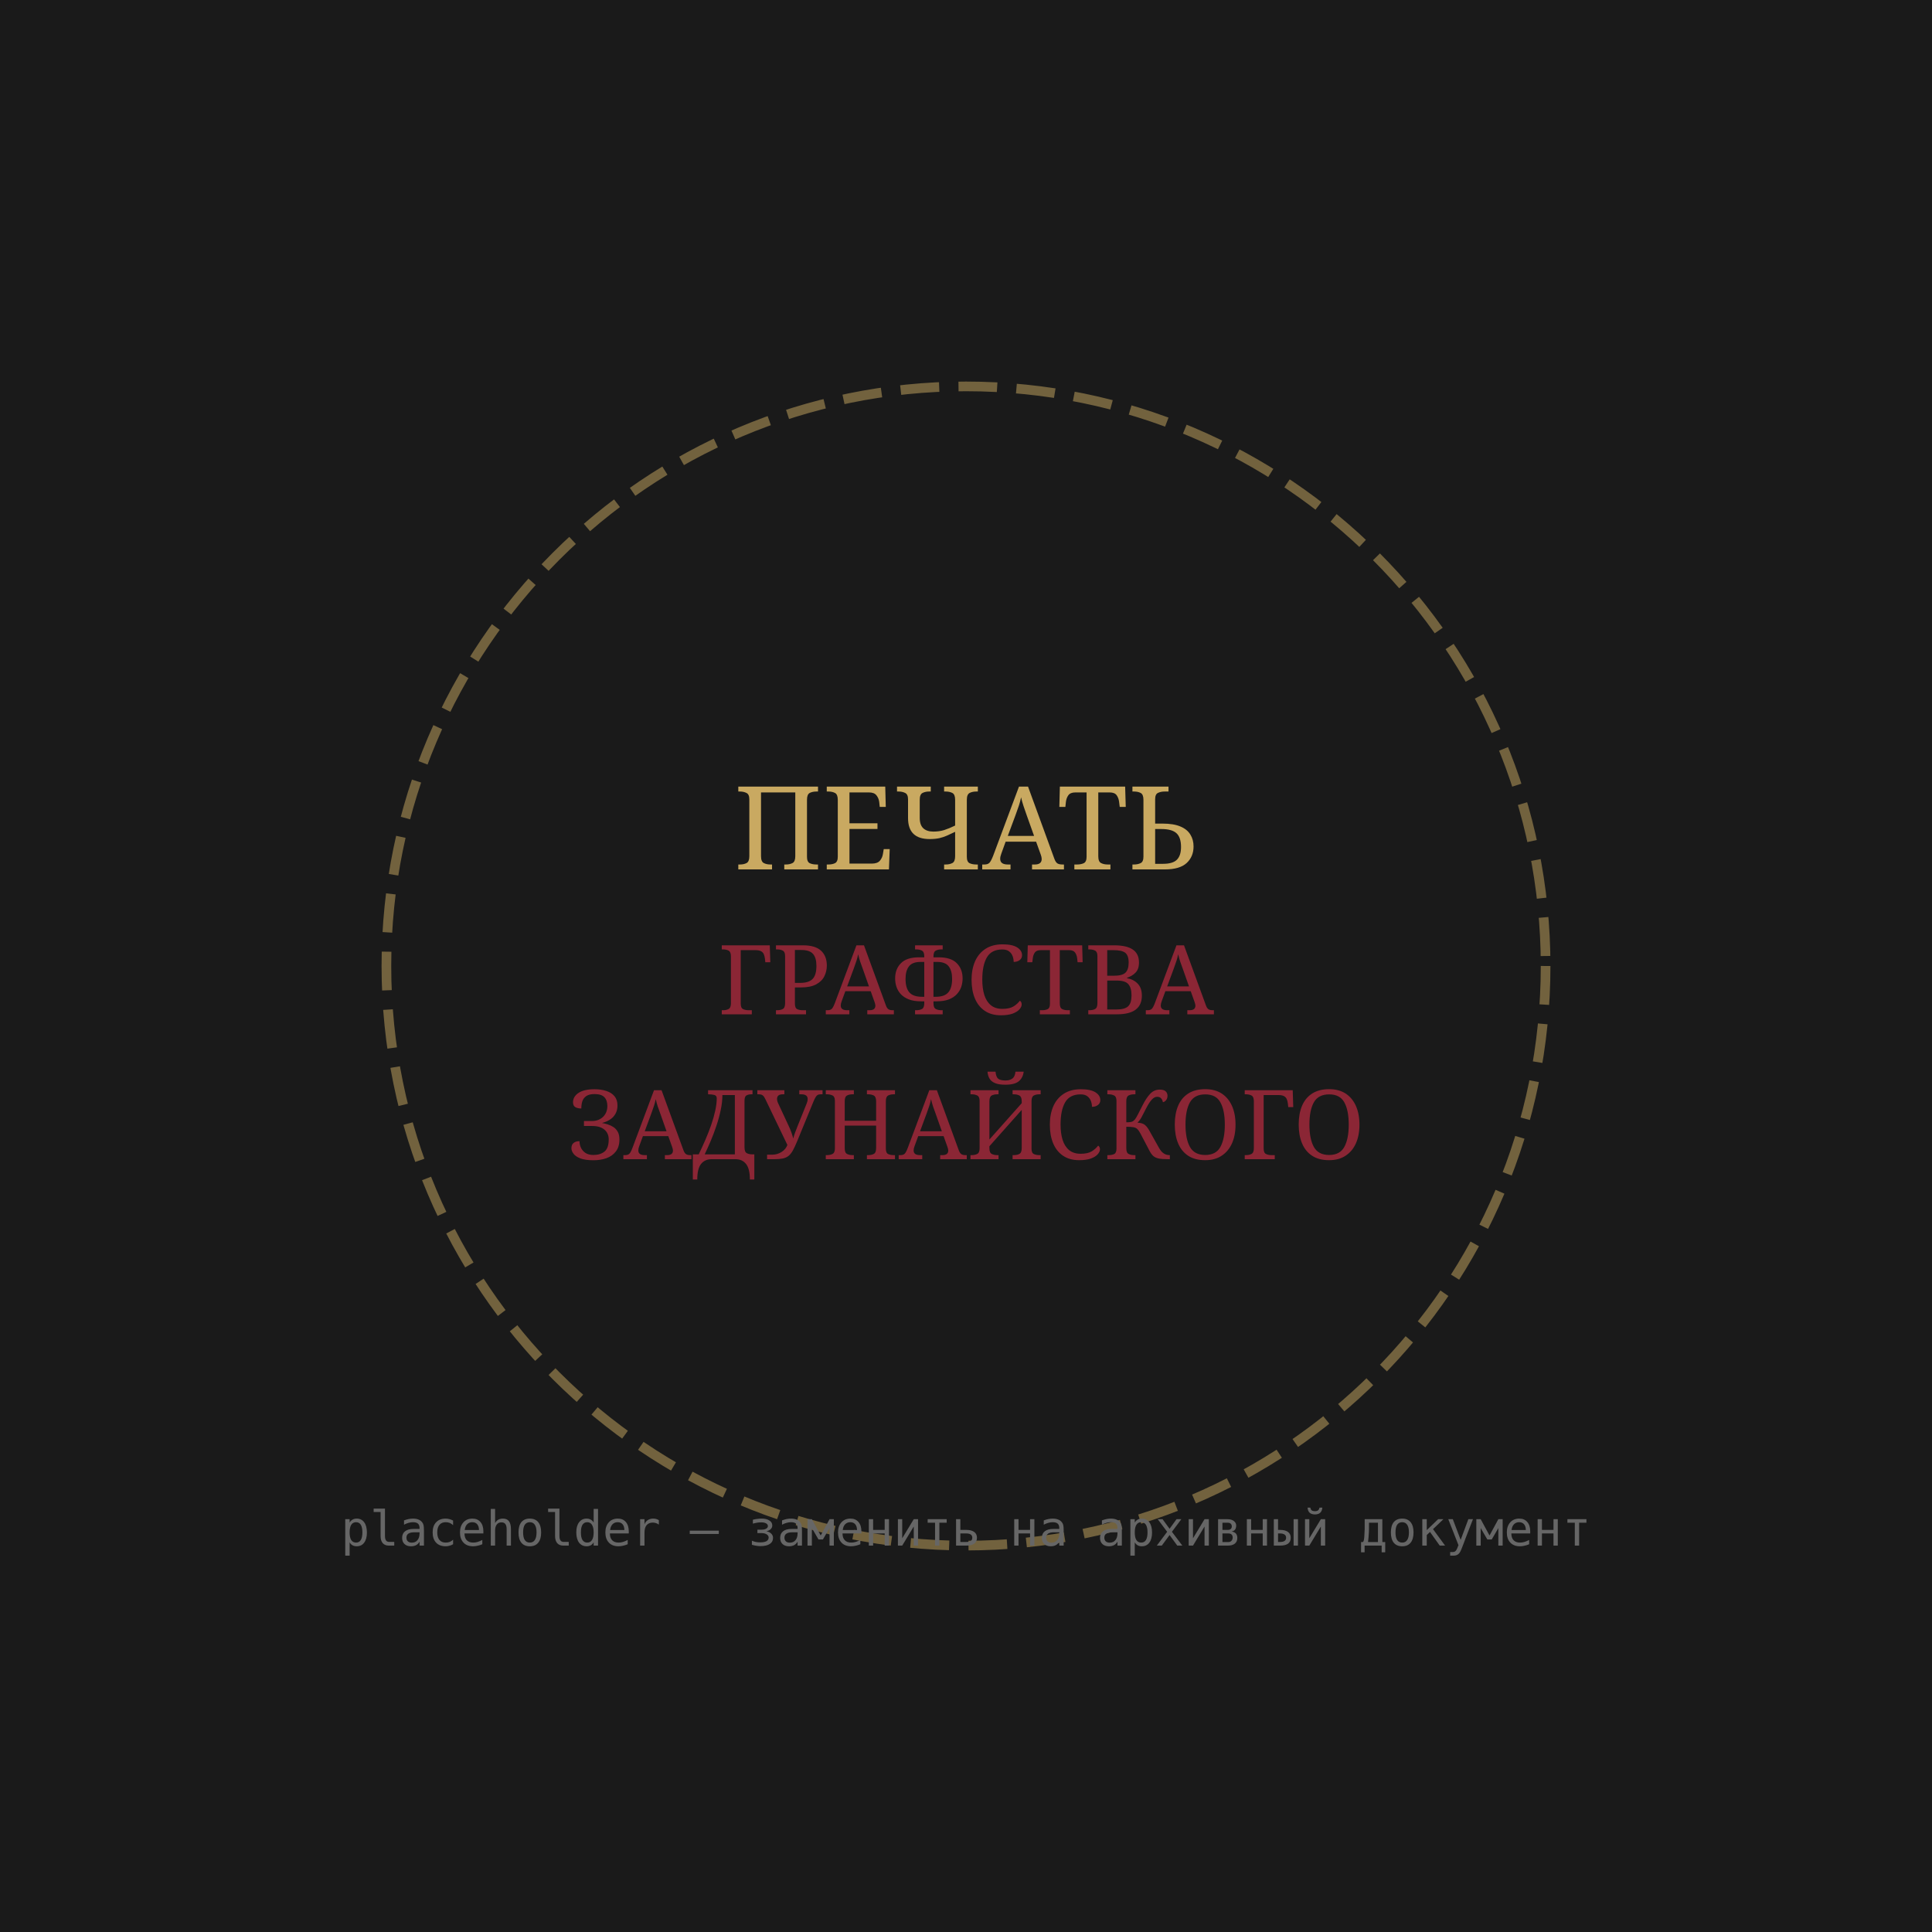
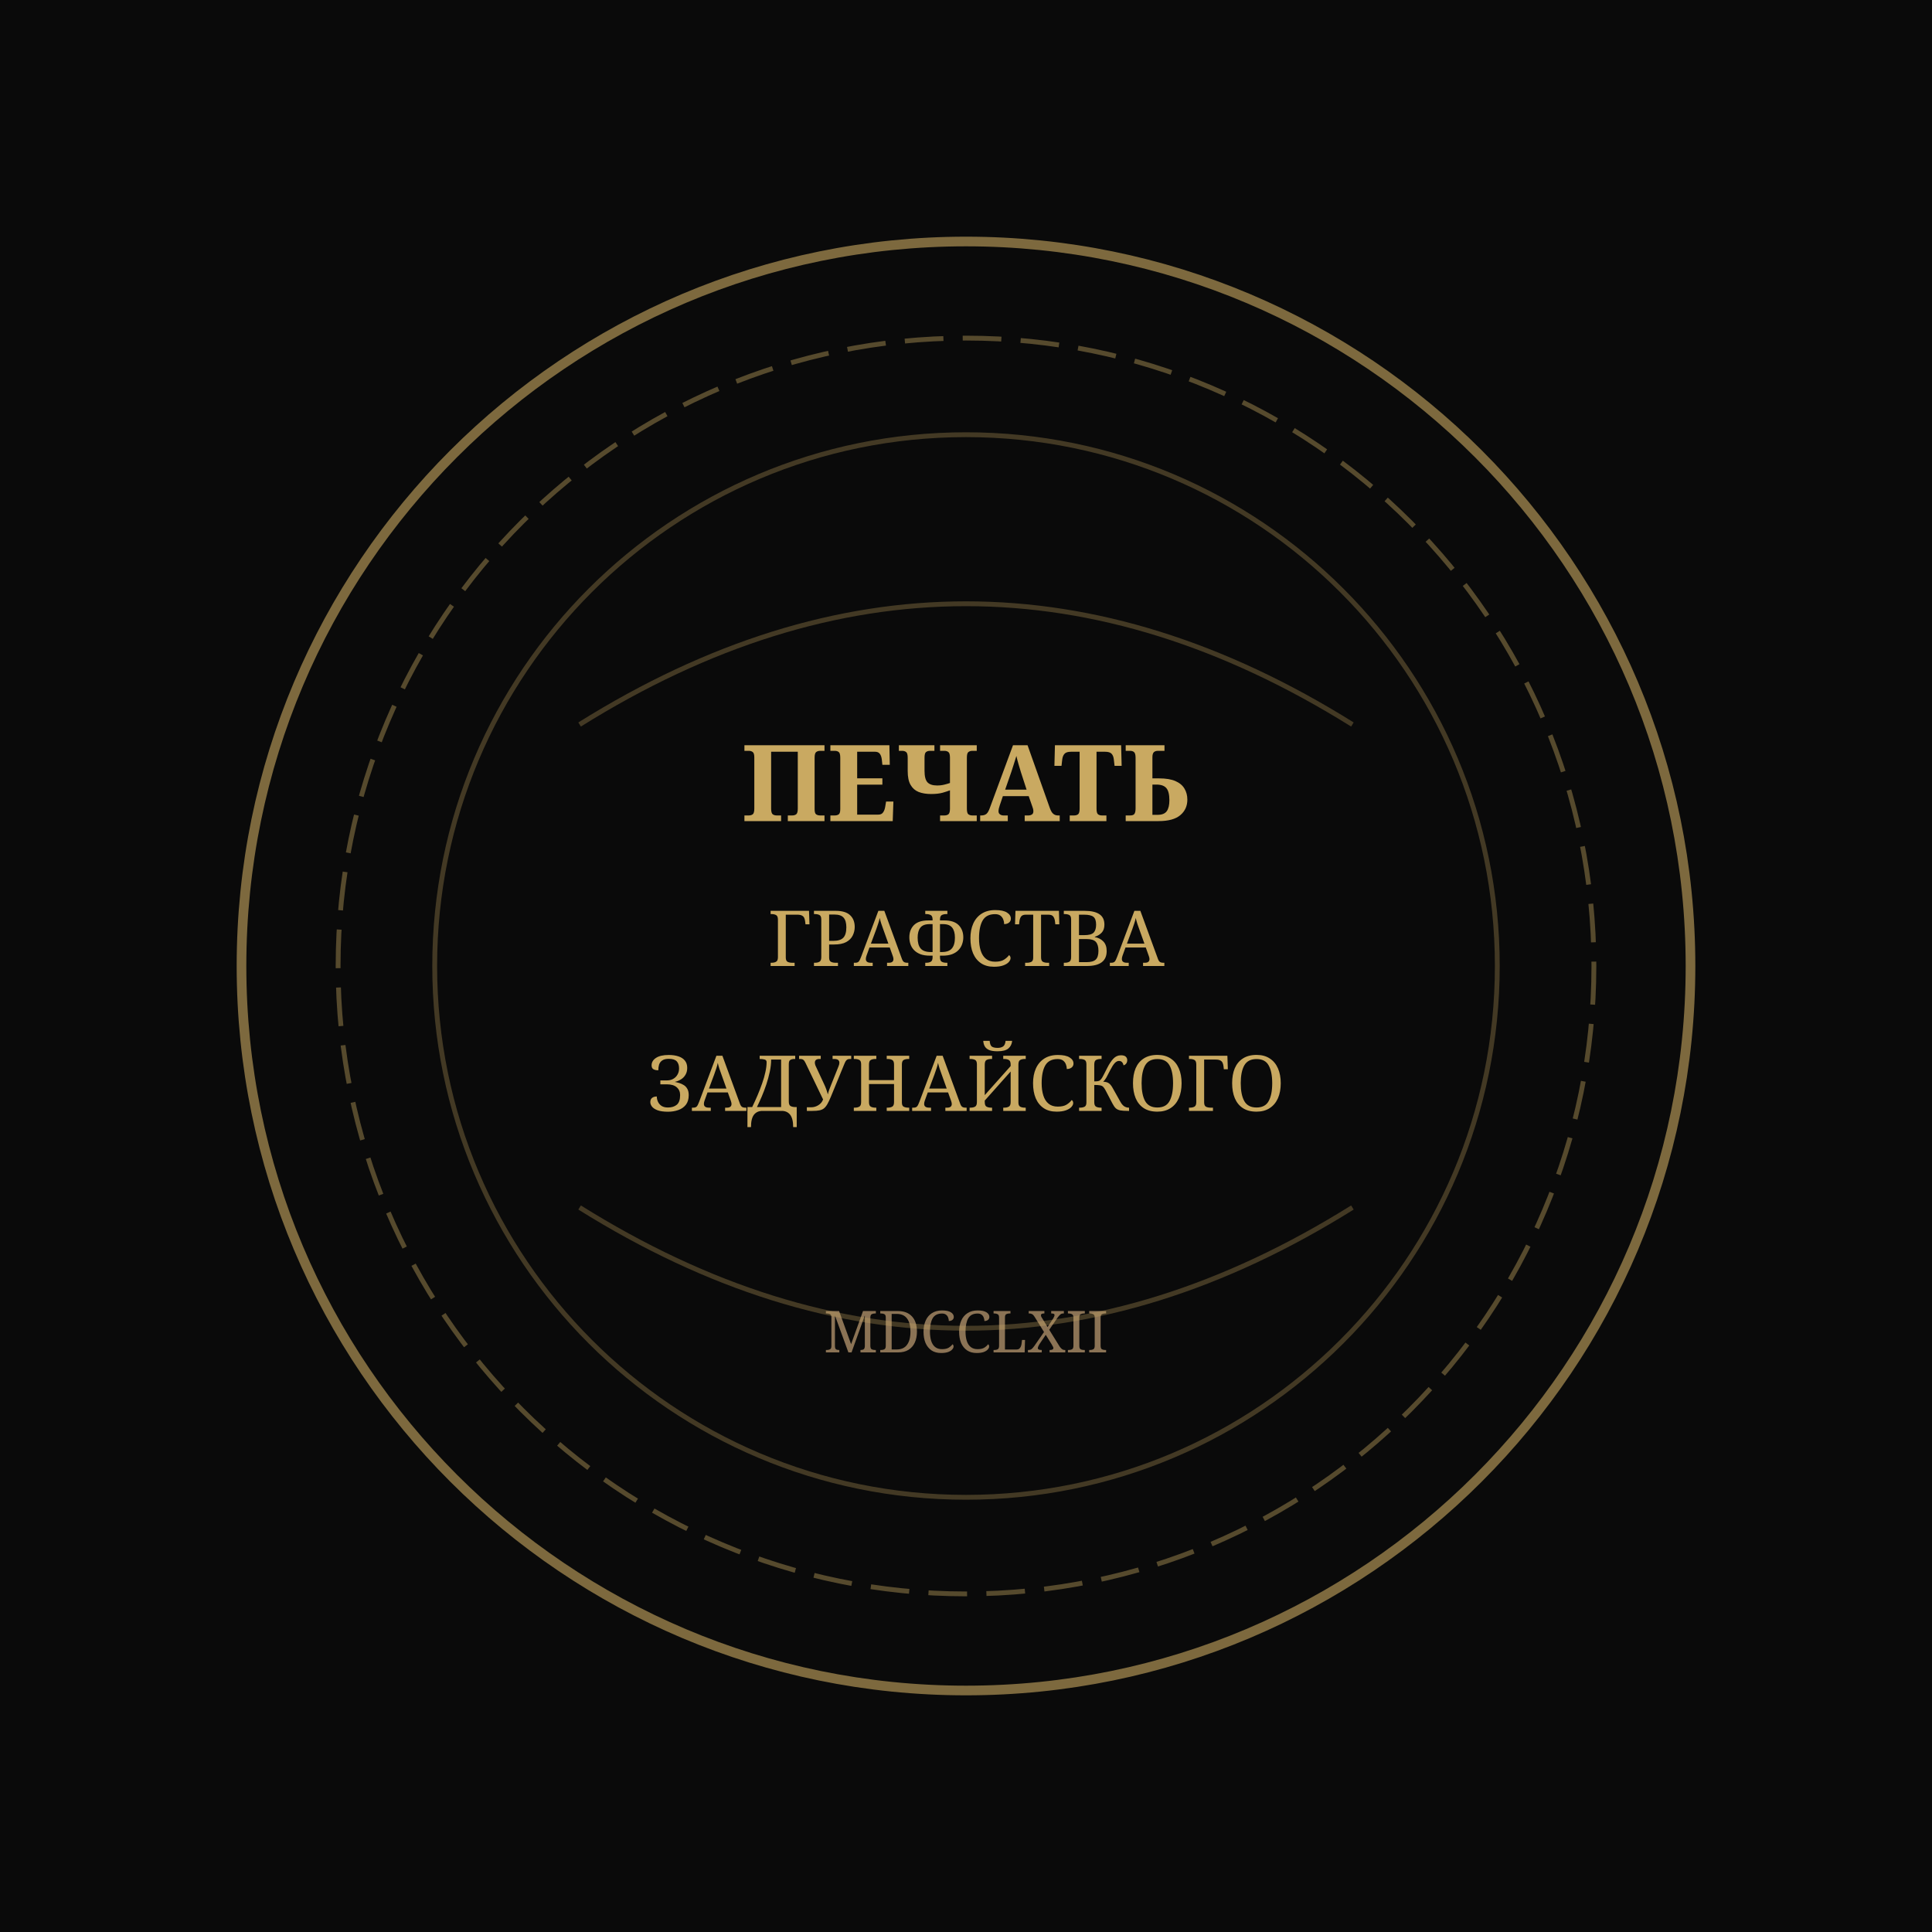
<svg xmlns="http://www.w3.org/2000/svg" width="400" height="400" viewBox="0 0 400 400">
-   <rect width="400" height="400" fill="#1a1a1a" />
-   <text x="200" y="180" font-family="Georgia, serif" font-size="24" fill="#c9a961" text-anchor="middle">ПЕЧАТЬ</text>
-   <text x="200" y="210" font-family="Georgia, serif" font-size="20" fill="#8b2635" text-anchor="middle">ГРАФСТВА</text>
-   <text x="200" y="240" font-family="Georgia, serif" font-size="20" fill="#8b2635" text-anchor="middle">ЗАДУНАЙСКОГО</text>
-   <circle cx="200" cy="200" r="120" fill="none" stroke="#c9a961" stroke-width="2" stroke-dasharray="8,4" opacity="0.5" />
-   <text x="200" y="320" font-family="JetBrains Mono, monospace" font-size="10" fill="#666" text-anchor="middle">placeholder — заменить на архивный документ</text>
+   <rect width="400" height="400" fill="#0a0a0a" />
+   <circle cx="200" cy="200" r="150" fill="none" stroke="#c9a961" stroke-width="2" opacity="0.6" />
+   <circle cx="200" cy="200" r="130" fill="none" stroke="#c9a961" stroke-width="1" stroke-dasharray="8,4" opacity="0.4" />
+   <circle cx="200" cy="200" r="110" fill="none" stroke="#c9a961" stroke-width="1" opacity="0.3" />
+   <text x="200" y="170" font-family="Georgia, serif" font-size="22" fill="#c9a961" text-anchor="middle" font-weight="bold">ПЕЧАТЬ</text>
+   <text x="200" y="200" font-family="Georgia, serif" font-size="16" fill="#c9a961" text-anchor="middle">ГРАФСТВА</text>
+   <text x="200" y="230" font-family="Georgia, serif" font-size="16" fill="#c9a961" text-anchor="middle">ЗАДУНАЙСКОГО</text>
+   <text x="200" y="280" font-family="Georgia, serif" font-size="12" fill="#8b7355" text-anchor="middle">MDCCLXII</text>
+   <path d="M 120 150 Q 200 100 280 150" fill="none" stroke="#c9a961" stroke-width="1" opacity="0.3" />
+   <path d="M 120 250 Q 200 300 280 250" fill="none" stroke="#c9a961" stroke-width="1" opacity="0.3" />
</svg>
